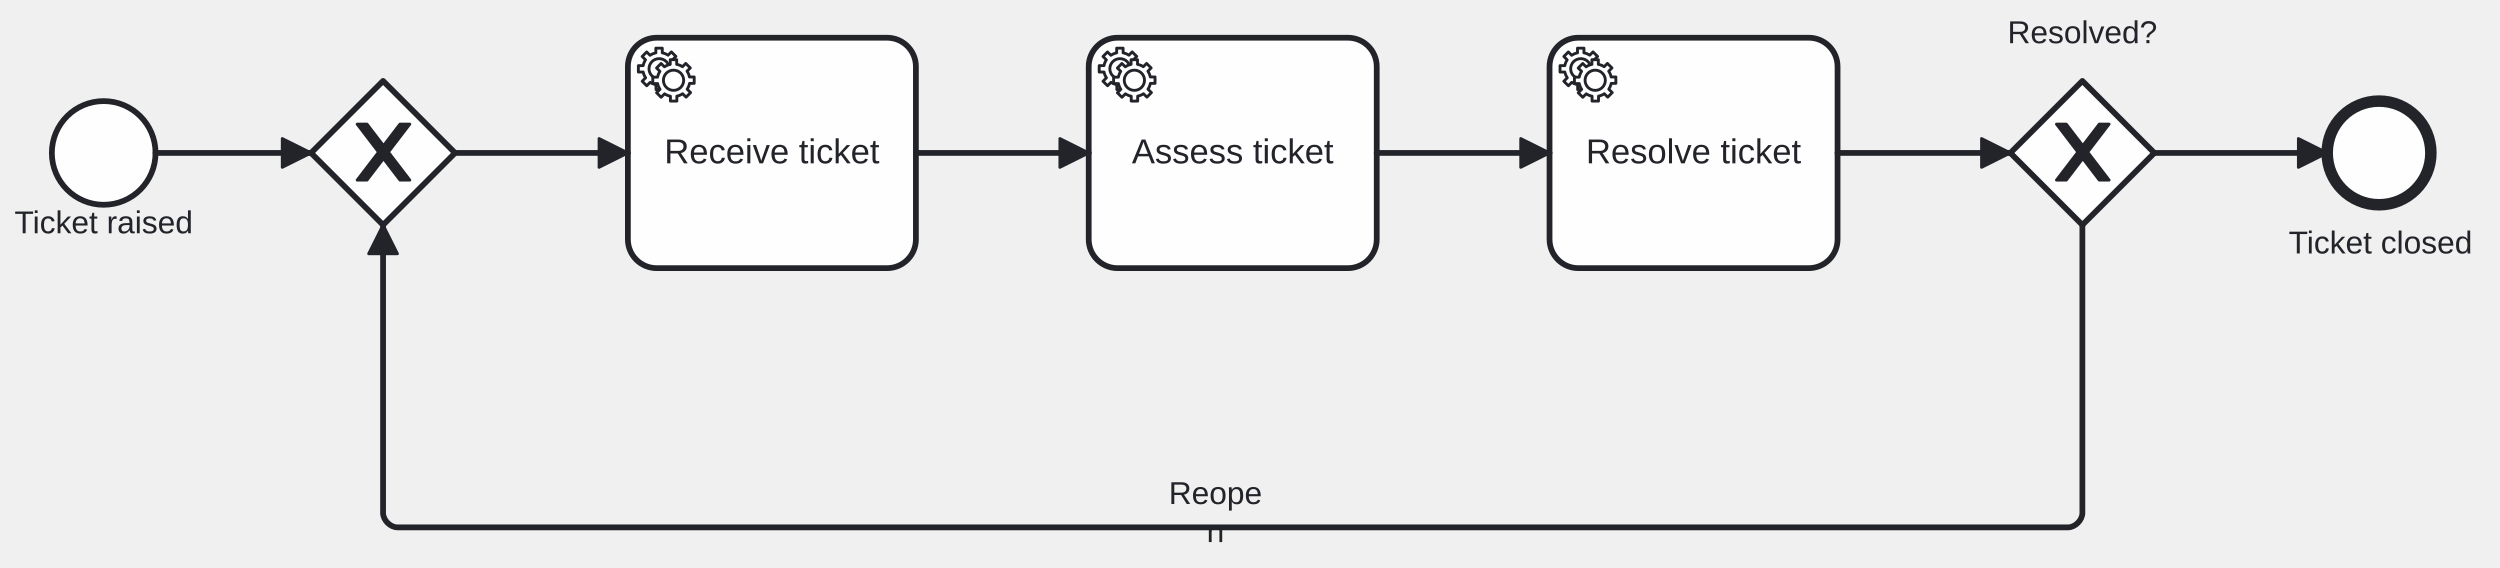
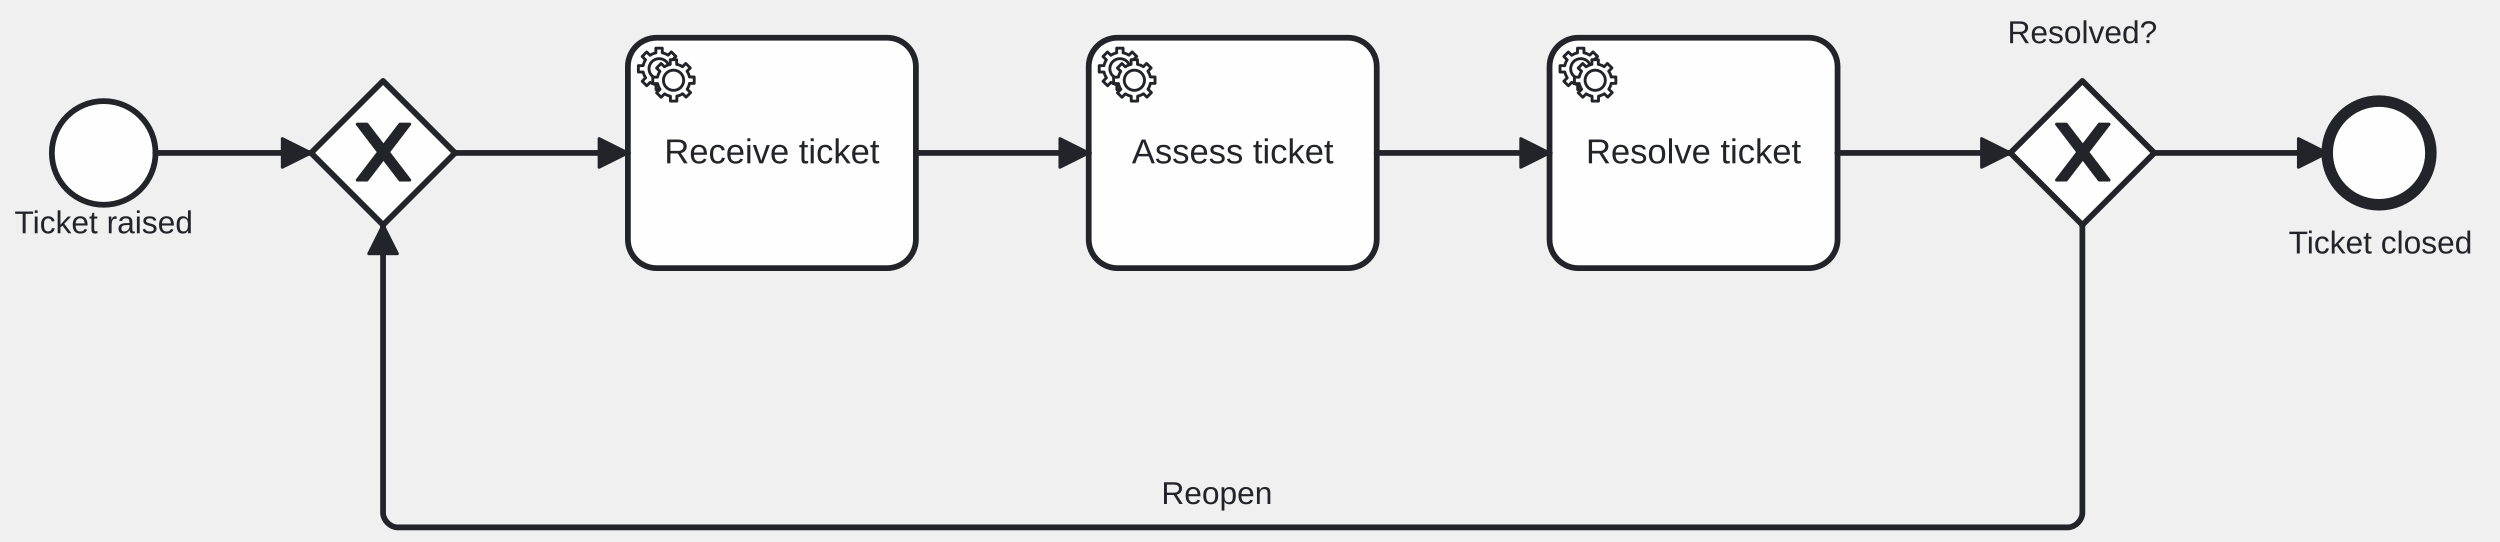
- <svg xmlns="http://www.w3.org/2000/svg" width="868" height="197.1" viewBox="142 66.9 868 197.1" version="1.1">
+ <svg xmlns="http://www.w3.org/2000/svg" width="868" height="188.1" viewBox="142 66.9 868 188.1" version="1.1">
  <g class="djs-group">
    <g class="djs-element djs-shape" data-element-id="startEvent_ticketRaised" style="display: block;" transform="matrix(1 0 0 1 160 102)">
      <g class="djs-visual">
        <circle cx="18" cy="18" r="18" style="stroke-linecap: round; stroke-linejoin: round; stroke: rgb(34, 36, 42); stroke-width: 2px; fill: white; fill-opacity: 0.95;" />
      </g>
      <rect class="djs-hit djs-hit-all" x="0" y="0" width="36" height="36" style="fill: none; stroke-opacity: 0; stroke: white; stroke-width: 15px;" />
    </g>
  </g>
  <g class="djs-group">
    <g class="djs-element djs-shape" data-element-id="startEvent_ticketRaised_label" style="display: block;" transform="matrix(1 0 0 1 147 138)">
      <g class="djs-visual">
        <text lineHeight="1.2" class="djs-label" style="font-family: Arial, sans-serif; font-size: 11px; font-weight: normal; fill: rgb(34, 36, 42);">
          <tspan x="0.028" y="9.9">Ticket raised</tspan>
        </text>
      </g>
      <rect class="djs-hit djs-hit-all" x="0" y="0" width="62" height="14" style="fill: none; stroke-opacity: 0; stroke: white; stroke-width: 15px;" />
    </g>
  </g>
  <g class="djs-group">
    <g class="djs-element djs-shape" data-element-id="gateway_intake" style="display: block;" transform="matrix(1 0 0 1 250 95)">
      <g class="djs-visual">
        <polygon points="25,0 50,25 25,50 0,25" style="stroke-linecap: round; stroke-linejoin: round; stroke: rgb(34, 36, 42); stroke-width: 2px; fill: white; fill-opacity: 0.95;" />
        <path d="m 16,15 7.429,9.714 -7.429,9.714 3.429,0 5.714,-7.464 5.714,7.464 3.429,0 -7.429,-9.714 7.429,-9.714 -3.429,0 -5.714,7.464 -5.714,-7.464 -3.429,0 z" style="fill: rgb(34, 36, 42); stroke-linecap: round; stroke-linejoin: round; stroke: rgb(34, 36, 42); stroke-width: 1px;" />
      </g>
      <rect class="djs-hit djs-hit-all" x="0" y="0" width="50" height="50" style="fill: none; stroke-opacity: 0; stroke: white; stroke-width: 15px;" />
    </g>
  </g>
  <g class="djs-group">
    <g class="djs-element djs-shape" data-element-id="serviceTask_receiveTicket" style="display: block;" transform="matrix(1 0 0 1 360 80)">
      <g class="djs-visual">
        <rect x="0" y="0" width="100" height="80" rx="10" ry="10" style="stroke-linecap: round; stroke-linejoin: round; stroke: rgb(34, 36, 42); stroke-width: 2px; fill: white; fill-opacity: 0.95;" />
        <text lineHeight="1.2" class="djs-label" style="font-family: Arial, sans-serif; font-size: 12px; font-weight: normal; fill: rgb(34, 36, 42);">
          <tspan x="12.652" y="43.6">Receive ticket</tspan>
        </text>
        <circle cx="5" cy="5" r="5" transform="translate(6, 6)" style="stroke-linecap: round; stroke-linejoin: round; stroke: none; stroke-width: 2px; fill: white;" />
        <path d="m 12,18 v -1.713 c 0.352,-0.07 0.704,-0.178 1.048,-0.321 0.344,-0.145 0.666,-0.321 0.966,-0.521 l 1.194,1.18 1.567,-1.577 -1.195,-1.18 c 0.403,-0.614 0.683,-1.299 0.825,-2.018 l 1.622,-0.01 v -2.22 l -1.637,0.01 c -0.073,-0.352 -0.178,-0.7 -0.324,-1.044 -0.145,-0.344 -0.321,-0.664 -0.523,-0.962 l 1.131,-1.136 -1.583,-1.563 -1.13,1.136 c -0.614,-0.401 -1.303,-0.681 -2.023,-0.822 l 0.009,-1.619 h -2.241 l 0.004,1.631 c -0.354,0.074 -0.705,0.18 -1.05,0.324 -0.344,0.144 -0.665,0.321 -0.964,0.52 l -1.17,-1.158 -1.567,1.579 1.168,1.157 c -0.403,0.613 -0.683,1.298 -0.825,2.017 l -1.659,0.003 v 2.222 l 1.672,-0.006 c 0.073,0.351 0.18,0.702 0.324,1.045 0.145,0.344 0.321,0.664 0.523,0.961 l -1.199,1.197 1.584,1.56 1.196,-1.193 c 0.614,0.403 1.303,0.682 2.023,0.823 l 7.19e-4,1.699 h 2.227 z m 0.221,-3.996 c -1.789,0.75 -3.858,-0.093 -4.61,-1.874 -0.752,-1.783 0.091,-3.846 1.88,-4.596 1.788,-0.749 3.857,0.093 4.609,1.874 0.752,1.782 -0.091,3.846 -1.88,4.596 z" style="fill: white; stroke-linecap: round; stroke-linejoin: round; stroke: rgb(34, 36, 42); stroke-width: 1px;" />
        <circle cx="5" cy="5" r="5" transform="translate(11, 10)" style="stroke-linecap: round; stroke-linejoin: round; stroke: none; stroke-width: 2px; fill: white;" />
        <path d="m 17,22 v -1.713 c 0.352,-0.07 0.704,-0.178 1.048,-0.321 0.344,-0.145 0.666,-0.321 0.966,-0.521 l 1.194,1.18 1.567,-1.577 -1.195,-1.18 c 0.403,-0.614 0.683,-1.299 0.825,-2.018 l 1.622,-0.01 v -2.22 l -1.637,0.01 c -0.073,-0.352 -0.178,-0.7 -0.324,-1.044 -0.145,-0.344 -0.321,-0.664 -0.523,-0.962 l 1.131,-1.136 -1.583,-1.563 -1.13,1.136 c -0.614,-0.401 -1.303,-0.681 -2.023,-0.822 l 0.009,-1.619 h -2.241 l 0.004,1.631 c -0.354,0.074 -0.705,0.18 -1.05,0.324 -0.344,0.144 -0.665,0.321 -0.964,0.52 l -1.17,-1.158 -1.567,1.579 1.168,1.157 c -0.403,0.613 -0.683,1.298 -0.825,2.017 l -1.659,0.003 v 2.222 l 1.672,-0.006 c 0.073,0.351 0.18,0.702 0.324,1.045 0.145,0.344 0.321,0.664 0.523,0.961 l -1.199,1.197 1.584,1.56 1.196,-1.193 c 0.614,0.403 1.303,0.682 2.023,0.823 l 7.19e-4,1.699 h 2.227 z m 0.221,-3.996 c -1.789,0.75 -3.858,-0.093 -4.61,-1.874 -0.752,-1.783 0.091,-3.846 1.88,-4.596 1.788,-0.749 3.857,0.093 4.609,1.874 0.752,1.782 -0.091,3.846 -1.88,4.596 z" style="fill: white; stroke-linecap: round; stroke-linejoin: round; stroke: rgb(34, 36, 42); stroke-width: 1px;" />
      </g>
      <rect class="djs-hit djs-hit-all" x="0" y="0" width="100" height="80" style="fill: none; stroke-opacity: 0; stroke: white; stroke-width: 15px;" />
    </g>
  </g>
  <g class="djs-group">
    <g class="djs-element djs-shape" data-element-id="serviceTask_assessTicket" style="display: block;" transform="matrix(1 0 0 1 520 80)">
      <g class="djs-visual">
        <rect x="0" y="0" width="100" height="80" rx="10" ry="10" style="stroke-linecap: round; stroke-linejoin: round; stroke: rgb(34, 36, 42); stroke-width: 2px; fill: white; fill-opacity: 0.95;" />
        <text lineHeight="1.2" class="djs-label" style="font-family: Arial, sans-serif; font-size: 12px; font-weight: normal; fill: rgb(34, 36, 42);">
          <tspan x="14.99" y="43.6">Assess ticket</tspan>
        </text>
        <circle cx="5" cy="5" r="5" transform="translate(6, 6)" style="stroke-linecap: round; stroke-linejoin: round; stroke: none; stroke-width: 2px; fill: white;" />
        <path d="m 12,18 v -1.713 c 0.352,-0.07 0.704,-0.178 1.048,-0.321 0.344,-0.145 0.666,-0.321 0.966,-0.521 l 1.194,1.18 1.567,-1.577 -1.195,-1.18 c 0.403,-0.614 0.683,-1.299 0.825,-2.018 l 1.622,-0.01 v -2.22 l -1.637,0.01 c -0.073,-0.352 -0.178,-0.7 -0.324,-1.044 -0.145,-0.344 -0.321,-0.664 -0.523,-0.962 l 1.131,-1.136 -1.583,-1.563 -1.13,1.136 c -0.614,-0.401 -1.303,-0.681 -2.023,-0.822 l 0.009,-1.619 h -2.241 l 0.004,1.631 c -0.354,0.074 -0.705,0.18 -1.05,0.324 -0.344,0.144 -0.665,0.321 -0.964,0.52 l -1.17,-1.158 -1.567,1.579 1.168,1.157 c -0.403,0.613 -0.683,1.298 -0.825,2.017 l -1.659,0.003 v 2.222 l 1.672,-0.006 c 0.073,0.351 0.18,0.702 0.324,1.045 0.145,0.344 0.321,0.664 0.523,0.961 l -1.199,1.197 1.584,1.56 1.196,-1.193 c 0.614,0.403 1.303,0.682 2.023,0.823 l 7.19e-4,1.699 h 2.227 z m 0.221,-3.996 c -1.789,0.75 -3.858,-0.093 -4.61,-1.874 -0.752,-1.783 0.091,-3.846 1.88,-4.596 1.788,-0.749 3.857,0.093 4.609,1.874 0.752,1.782 -0.091,3.846 -1.88,4.596 z" style="fill: white; stroke-linecap: round; stroke-linejoin: round; stroke: rgb(34, 36, 42); stroke-width: 1px;" />
        <circle cx="5" cy="5" r="5" transform="translate(11, 10)" style="stroke-linecap: round; stroke-linejoin: round; stroke: none; stroke-width: 2px; fill: white;" />
        <path d="m 17,22 v -1.713 c 0.352,-0.07 0.704,-0.178 1.048,-0.321 0.344,-0.145 0.666,-0.321 0.966,-0.521 l 1.194,1.18 1.567,-1.577 -1.195,-1.18 c 0.403,-0.614 0.683,-1.299 0.825,-2.018 l 1.622,-0.01 v -2.22 l -1.637,0.01 c -0.073,-0.352 -0.178,-0.7 -0.324,-1.044 -0.145,-0.344 -0.321,-0.664 -0.523,-0.962 l 1.131,-1.136 -1.583,-1.563 -1.13,1.136 c -0.614,-0.401 -1.303,-0.681 -2.023,-0.822 l 0.009,-1.619 h -2.241 l 0.004,1.631 c -0.354,0.074 -0.705,0.18 -1.05,0.324 -0.344,0.144 -0.665,0.321 -0.964,0.52 l -1.17,-1.158 -1.567,1.579 1.168,1.157 c -0.403,0.613 -0.683,1.298 -0.825,2.017 l -1.659,0.003 v 2.222 l 1.672,-0.006 c 0.073,0.351 0.18,0.702 0.324,1.045 0.145,0.344 0.321,0.664 0.523,0.961 l -1.199,1.197 1.584,1.56 1.196,-1.193 c 0.614,0.403 1.303,0.682 2.023,0.823 l 7.19e-4,1.699 h 2.227 z m 0.221,-3.996 c -1.789,0.75 -3.858,-0.093 -4.61,-1.874 -0.752,-1.783 0.091,-3.846 1.88,-4.596 1.788,-0.749 3.857,0.093 4.609,1.874 0.752,1.782 -0.091,3.846 -1.88,4.596 z" style="fill: white; stroke-linecap: round; stroke-linejoin: round; stroke: rgb(34, 36, 42); stroke-width: 1px;" />
      </g>
      <rect class="djs-hit djs-hit-all" x="0" y="0" width="100" height="80" style="fill: none; stroke-opacity: 0; stroke: white; stroke-width: 15px;" />
    </g>
  </g>
  <g class="djs-group">
    <g class="djs-element djs-shape" data-element-id="serviceTask_resolveTicket" style="display: block;" transform="matrix(1 0 0 1 680 80)">
      <g class="djs-visual">
        <rect x="0" y="0" width="100" height="80" rx="10" ry="10" style="stroke-linecap: round; stroke-linejoin: round; stroke: rgb(34, 36, 42); stroke-width: 2px; fill: white; fill-opacity: 0.95;" />
        <text lineHeight="1.2" class="djs-label" style="font-family: Arial, sans-serif; font-size: 12px; font-weight: normal; fill: rgb(34, 36, 42);">
          <tspan x="12.652" y="43.6">Resolve ticket</tspan>
        </text>
        <circle cx="5" cy="5" r="5" transform="translate(6, 6)" style="stroke-linecap: round; stroke-linejoin: round; stroke: none; stroke-width: 2px; fill: white;" />
        <path d="m 12,18 v -1.713 c 0.352,-0.07 0.704,-0.178 1.048,-0.321 0.344,-0.145 0.666,-0.321 0.966,-0.521 l 1.194,1.18 1.567,-1.577 -1.195,-1.18 c 0.403,-0.614 0.683,-1.299 0.825,-2.018 l 1.622,-0.01 v -2.22 l -1.637,0.01 c -0.073,-0.352 -0.178,-0.7 -0.324,-1.044 -0.145,-0.344 -0.321,-0.664 -0.523,-0.962 l 1.131,-1.136 -1.583,-1.563 -1.13,1.136 c -0.614,-0.401 -1.303,-0.681 -2.023,-0.822 l 0.009,-1.619 h -2.241 l 0.004,1.631 c -0.354,0.074 -0.705,0.18 -1.05,0.324 -0.344,0.144 -0.665,0.321 -0.964,0.52 l -1.17,-1.158 -1.567,1.579 1.168,1.157 c -0.403,0.613 -0.683,1.298 -0.825,2.017 l -1.659,0.003 v 2.222 l 1.672,-0.006 c 0.073,0.351 0.18,0.702 0.324,1.045 0.145,0.344 0.321,0.664 0.523,0.961 l -1.199,1.197 1.584,1.56 1.196,-1.193 c 0.614,0.403 1.303,0.682 2.023,0.823 l 7.19e-4,1.699 h 2.227 z m 0.221,-3.996 c -1.789,0.75 -3.858,-0.093 -4.61,-1.874 -0.752,-1.783 0.091,-3.846 1.88,-4.596 1.788,-0.749 3.857,0.093 4.609,1.874 0.752,1.782 -0.091,3.846 -1.88,4.596 z" style="fill: white; stroke-linecap: round; stroke-linejoin: round; stroke: rgb(34, 36, 42); stroke-width: 1px;" />
        <circle cx="5" cy="5" r="5" transform="translate(11, 10)" style="stroke-linecap: round; stroke-linejoin: round; stroke: none; stroke-width: 2px; fill: white;" />
        <path d="m 17,22 v -1.713 c 0.352,-0.07 0.704,-0.178 1.048,-0.321 0.344,-0.145 0.666,-0.321 0.966,-0.521 l 1.194,1.18 1.567,-1.577 -1.195,-1.18 c 0.403,-0.614 0.683,-1.299 0.825,-2.018 l 1.622,-0.01 v -2.22 l -1.637,0.01 c -0.073,-0.352 -0.178,-0.7 -0.324,-1.044 -0.145,-0.344 -0.321,-0.664 -0.523,-0.962 l 1.131,-1.136 -1.583,-1.563 -1.13,1.136 c -0.614,-0.401 -1.303,-0.681 -2.023,-0.822 l 0.009,-1.619 h -2.241 l 0.004,1.631 c -0.354,0.074 -0.705,0.18 -1.05,0.324 -0.344,0.144 -0.665,0.321 -0.964,0.52 l -1.17,-1.158 -1.567,1.579 1.168,1.157 c -0.403,0.613 -0.683,1.298 -0.825,2.017 l -1.659,0.003 v 2.222 l 1.672,-0.006 c 0.073,0.351 0.18,0.702 0.324,1.045 0.145,0.344 0.321,0.664 0.523,0.961 l -1.199,1.197 1.584,1.56 1.196,-1.193 c 0.614,0.403 1.303,0.682 2.023,0.823 l 7.19e-4,1.699 h 2.227 z m 0.221,-3.996 c -1.789,0.75 -3.858,-0.093 -4.61,-1.874 -0.752,-1.783 0.091,-3.846 1.88,-4.596 1.788,-0.749 3.857,0.093 4.609,1.874 0.752,1.782 -0.091,3.846 -1.88,4.596 z" style="fill: white; stroke-linecap: round; stroke-linejoin: round; stroke: rgb(34, 36, 42); stroke-width: 1px;" />
      </g>
      <rect class="djs-hit djs-hit-all" x="0" y="0" width="100" height="80" style="fill: none; stroke-opacity: 0; stroke: white; stroke-width: 15px;" />
    </g>
  </g>
  <g class="djs-group">
    <g class="djs-element djs-shape" data-element-id="gateway_resolved" style="display: block;" transform="matrix(1 0 0 1 840 95)">
      <g class="djs-visual">
        <polygon points="25,0 50,25 25,50 0,25" style="stroke-linecap: round; stroke-linejoin: round; stroke: rgb(34, 36, 42); stroke-width: 2px; fill: white; fill-opacity: 0.95;" />
        <path d="m 16,15 7.429,9.714 -7.429,9.714 3.429,0 5.714,-7.464 5.714,7.464 3.429,0 -7.429,-9.714 7.429,-9.714 -3.429,0 -5.714,7.464 -5.714,-7.464 -3.429,0 z" style="fill: rgb(34, 36, 42); stroke-linecap: round; stroke-linejoin: round; stroke: rgb(34, 36, 42); stroke-width: 1px;" />
      </g>
      <rect class="djs-hit djs-hit-all" x="0" y="0" width="50" height="50" style="fill: none; stroke-opacity: 0; stroke: white; stroke-width: 15px;" />
    </g>
  </g>
  <g class="djs-group">
    <g class="djs-element djs-shape" data-element-id="gateway_resolved_label" style="display: block;" transform="matrix(1 0 0 1 835 72)">
      <g class="djs-visual">
        <text lineHeight="1.2" class="djs-label" style="font-family: Arial, sans-serif; font-size: 11px; font-weight: normal; fill: rgb(34, 36, 42);">
          <tspan x="4.012" y="9.9">Resolved?</tspan>
        </text>
      </g>
      <rect class="djs-hit djs-hit-all" x="0" y="0" width="60" height="14" style="fill: none; stroke-opacity: 0; stroke: white; stroke-width: 15px;" />
    </g>
  </g>
  <g class="djs-group">
    <g class="djs-element djs-shape" data-element-id="endEvent_ticketClosed" style="display: block;" transform="matrix(1 0 0 1 950 102)">
      <g class="djs-visual">
        <circle cx="18" cy="18" r="18" style="stroke-linecap: round; stroke-linejoin: round; stroke: rgb(34, 36, 42); stroke-width: 4px; fill: white; fill-opacity: 0.95;" />
      </g>
      <rect class="djs-hit djs-hit-all" x="0" y="0" width="36" height="36" style="fill: none; stroke-opacity: 0; stroke: white; stroke-width: 15px;" />
    </g>
  </g>
  <g class="djs-group">
    <g class="djs-element djs-shape" data-element-id="endEvent_ticketClosed_label" style="display: block;" transform="matrix(1 0 0 1 932 145)">
      <g class="djs-visual">
        <text lineHeight="1.2" class="djs-label" style="font-family: Arial, sans-serif; font-size: 11px; font-weight: normal; fill: rgb(34, 36, 42);">
          <tspan x="4.609" y="9.9">Ticket closed</tspan>
        </text>
      </g>
      <rect class="djs-hit djs-hit-all" x="0" y="0" width="73" height="14" style="fill: none; stroke-opacity: 0; stroke: white; stroke-width: 15px;" />
    </g>
  </g>
  <g class="djs-group">
    <g class="djs-element djs-connection" data-element-id="flow_ticketRaised" style="display: block;">
      <g class="djs-visual">
        <defs>
-           <marker id="marker-4rck5gpk0vos7862k2l6gdba4" viewBox="0 0 20 20" refX="11" refY="10" markerWidth="10" markerHeight="10" orient="auto">
-             <path d="M 1 5 L 11 10 L 1 15 Z" style="stroke-linecap: round; stroke-linejoin: round; stroke: rgb(34, 36, 42); stroke-width: 1px; fill: rgb(34, 36, 42);" />
-           </marker>
-         </defs>
-         <path data-corner-radius="5" style="fill: none; stroke-linecap: round; stroke-linejoin: round; stroke: rgb(34, 36, 42); stroke-width: 2px; marker-end: url('#marker-4rck5gpk0vos7862k2l6gdba4');" d="M196,120L250,120" />
+           <marker id="marker-24dga3frtgyqzgtkp1h85mf6q" viewBox="0 0 20 20" refX="11" refY="10" markerWidth="10" markerHeight="10" orient="auto">
+             <path d="M 1 5 L 11 10 L 1 15 Z" style="stroke-linecap: round; stroke-linejoin: round; stroke: rgb(34, 36, 42); stroke-width: 1px; fill: rgb(34, 36, 42);" />
+           </marker>
+         </defs>
+         <path data-corner-radius="5" style="fill: none; stroke-linecap: round; stroke-linejoin: round; stroke: rgb(34, 36, 42); stroke-width: 2px; marker-end: url('#marker-24dga3frtgyqzgtkp1h85mf6q');" d="M196,120L250,120" />
      </g>
      <path d="M196,120L250,120" class="djs-hit djs-hit-stroke" style="fill: none; stroke-opacity: 0; stroke: white; stroke-width: 15px;" />
    </g>
  </g>
  <g class="djs-group">
    <g class="djs-element djs-connection" data-element-id="flow_intakeToReceive" style="display: block;">
      <g class="djs-visual">
        <defs>
-           <marker id="marker-cdowtypawpi7uvykfrih7oohw" viewBox="0 0 20 20" refX="11" refY="10" markerWidth="10" markerHeight="10" orient="auto">
-             <path d="M 1 5 L 11 10 L 1 15 Z" style="stroke-linecap: round; stroke-linejoin: round; stroke: rgb(34, 36, 42); stroke-width: 1px; fill: rgb(34, 36, 42);" />
-           </marker>
-         </defs>
-         <path data-corner-radius="5" style="fill: none; stroke-linecap: round; stroke-linejoin: round; stroke: rgb(34, 36, 42); stroke-width: 2px; marker-end: url('#marker-cdowtypawpi7uvykfrih7oohw');" d="M300,120L360,120" />
+           <marker id="marker-5thzihykp693tlm8028h1yo6p" viewBox="0 0 20 20" refX="11" refY="10" markerWidth="10" markerHeight="10" orient="auto">
+             <path d="M 1 5 L 11 10 L 1 15 Z" style="stroke-linecap: round; stroke-linejoin: round; stroke: rgb(34, 36, 42); stroke-width: 1px; fill: rgb(34, 36, 42);" />
+           </marker>
+         </defs>
+         <path data-corner-radius="5" style="fill: none; stroke-linecap: round; stroke-linejoin: round; stroke: rgb(34, 36, 42); stroke-width: 2px; marker-end: url('#marker-5thzihykp693tlm8028h1yo6p');" d="M300,120L360,120" />
      </g>
      <path d="M300,120L360,120" class="djs-hit djs-hit-stroke" style="fill: none; stroke-opacity: 0; stroke: white; stroke-width: 15px;" />
    </g>
  </g>
  <g class="djs-group">
    <g class="djs-element djs-connection" data-element-id="flow_receiveToAssess" style="display: block;">
      <g class="djs-visual">
        <defs>
-           <marker id="marker-4sd521tvj0xi41kq1o7hbtq1x" viewBox="0 0 20 20" refX="11" refY="10" markerWidth="10" markerHeight="10" orient="auto">
-             <path d="M 1 5 L 11 10 L 1 15 Z" style="stroke-linecap: round; stroke-linejoin: round; stroke: rgb(34, 36, 42); stroke-width: 1px; fill: rgb(34, 36, 42);" />
-           </marker>
-         </defs>
-         <path data-corner-radius="5" style="fill: none; stroke-linecap: round; stroke-linejoin: round; stroke: rgb(34, 36, 42); stroke-width: 2px; marker-end: url('#marker-4sd521tvj0xi41kq1o7hbtq1x');" d="M460,120L520,120" />
+           <marker id="marker-0sw2y2tyrv6f2i54as6n1qey9" viewBox="0 0 20 20" refX="11" refY="10" markerWidth="10" markerHeight="10" orient="auto">
+             <path d="M 1 5 L 11 10 L 1 15 Z" style="stroke-linecap: round; stroke-linejoin: round; stroke: rgb(34, 36, 42); stroke-width: 1px; fill: rgb(34, 36, 42);" />
+           </marker>
+         </defs>
+         <path data-corner-radius="5" style="fill: none; stroke-linecap: round; stroke-linejoin: round; stroke: rgb(34, 36, 42); stroke-width: 2px; marker-end: url('#marker-0sw2y2tyrv6f2i54as6n1qey9');" d="M460,120L520,120" />
      </g>
      <path d="M460,120L520,120" class="djs-hit djs-hit-stroke" style="fill: none; stroke-opacity: 0; stroke: white; stroke-width: 15px;" />
    </g>
  </g>
  <g class="djs-group">
    <g class="djs-element djs-connection" data-element-id="flow_assessToResolve" style="display: block;">
      <g class="djs-visual">
        <defs>
-           <marker id="marker-6mxb342pe9rc4st8r8t4sd89m" viewBox="0 0 20 20" refX="11" refY="10" markerWidth="10" markerHeight="10" orient="auto">
-             <path d="M 1 5 L 11 10 L 1 15 Z" style="stroke-linecap: round; stroke-linejoin: round; stroke: rgb(34, 36, 42); stroke-width: 1px; fill: rgb(34, 36, 42);" />
-           </marker>
-         </defs>
-         <path data-corner-radius="5" style="fill: none; stroke-linecap: round; stroke-linejoin: round; stroke: rgb(34, 36, 42); stroke-width: 2px; marker-end: url('#marker-6mxb342pe9rc4st8r8t4sd89m');" d="M620,120L680,120" />
+           <marker id="marker-2utf1ol158cnj5p938hbmgh7r" viewBox="0 0 20 20" refX="11" refY="10" markerWidth="10" markerHeight="10" orient="auto">
+             <path d="M 1 5 L 11 10 L 1 15 Z" style="stroke-linecap: round; stroke-linejoin: round; stroke: rgb(34, 36, 42); stroke-width: 1px; fill: rgb(34, 36, 42);" />
+           </marker>
+         </defs>
+         <path data-corner-radius="5" style="fill: none; stroke-linecap: round; stroke-linejoin: round; stroke: rgb(34, 36, 42); stroke-width: 2px; marker-end: url('#marker-2utf1ol158cnj5p938hbmgh7r');" d="M620,120L680,120" />
      </g>
      <path d="M620,120L680,120" class="djs-hit djs-hit-stroke" style="fill: none; stroke-opacity: 0; stroke: white; stroke-width: 15px;" />
    </g>
  </g>
  <g class="djs-group">
    <g class="djs-element djs-connection" data-element-id="flow_resolveToGateway" style="display: block;">
      <g class="djs-visual">
        <defs>
-           <marker id="marker-82p728scz7pxehry86sznfg1a" viewBox="0 0 20 20" refX="11" refY="10" markerWidth="10" markerHeight="10" orient="auto">
-             <path d="M 1 5 L 11 10 L 1 15 Z" style="stroke-linecap: round; stroke-linejoin: round; stroke: rgb(34, 36, 42); stroke-width: 1px; fill: rgb(34, 36, 42);" />
-           </marker>
-         </defs>
-         <path data-corner-radius="5" style="fill: none; stroke-linecap: round; stroke-linejoin: round; stroke: rgb(34, 36, 42); stroke-width: 2px; marker-end: url('#marker-82p728scz7pxehry86sznfg1a');" d="M780,120L840,120" />
+           <marker id="marker-1p0axptfhn3vvuuotxih3i7dk" viewBox="0 0 20 20" refX="11" refY="10" markerWidth="10" markerHeight="10" orient="auto">
+             <path d="M 1 5 L 11 10 L 1 15 Z" style="stroke-linecap: round; stroke-linejoin: round; stroke: rgb(34, 36, 42); stroke-width: 1px; fill: rgb(34, 36, 42);" />
+           </marker>
+         </defs>
+         <path data-corner-radius="5" style="fill: none; stroke-linecap: round; stroke-linejoin: round; stroke: rgb(34, 36, 42); stroke-width: 2px; marker-end: url('#marker-1p0axptfhn3vvuuotxih3i7dk');" d="M780,120L840,120" />
      </g>
      <path d="M780,120L840,120" class="djs-hit djs-hit-stroke" style="fill: none; stroke-opacity: 0; stroke: white; stroke-width: 15px;" />
    </g>
  </g>
  <g class="djs-group">
    <g class="djs-element djs-connection" data-element-id="flow_ticketClosed" style="display: block;">
      <g class="djs-visual">
        <defs>
-           <marker id="marker-bwi70e3ose8osx8wqyg6jj3ey" viewBox="0 0 20 20" refX="11" refY="10" markerWidth="10" markerHeight="10" orient="auto">
-             <path d="M 1 5 L 11 10 L 1 15 Z" style="stroke-linecap: round; stroke-linejoin: round; stroke: rgb(34, 36, 42); stroke-width: 1px; fill: rgb(34, 36, 42);" />
-           </marker>
-         </defs>
-         <path data-corner-radius="5" style="fill: none; stroke-linecap: round; stroke-linejoin: round; stroke: rgb(34, 36, 42); stroke-width: 2px; marker-end: url('#marker-bwi70e3ose8osx8wqyg6jj3ey');" d="M890,120L950,120" />
+           <marker id="marker-27675isaa1whdizxoif0vyx7k" viewBox="0 0 20 20" refX="11" refY="10" markerWidth="10" markerHeight="10" orient="auto">
+             <path d="M 1 5 L 11 10 L 1 15 Z" style="stroke-linecap: round; stroke-linejoin: round; stroke: rgb(34, 36, 42); stroke-width: 1px; fill: rgb(34, 36, 42);" />
+           </marker>
+         </defs>
+         <path data-corner-radius="5" style="fill: none; stroke-linecap: round; stroke-linejoin: round; stroke: rgb(34, 36, 42); stroke-width: 2px; marker-end: url('#marker-27675isaa1whdizxoif0vyx7k');" d="M890,120L950,120" />
      </g>
      <path d="M890,120L950,120" class="djs-hit djs-hit-stroke" style="fill: none; stroke-opacity: 0; stroke: white; stroke-width: 15px;" />
    </g>
  </g>
  <g class="djs-group">
    <g class="djs-element djs-connection" data-element-id="flow_reopen" style="display: block;">
      <g class="djs-visual">
        <defs>
-           <marker id="marker-e9dzsat0g05djs146uf84x9ik" viewBox="0 0 20 20" refX="11" refY="10" markerWidth="10" markerHeight="10" orient="auto">
-             <path d="M 1 5 L 11 10 L 1 15 Z" style="stroke-linecap: round; stroke-linejoin: round; stroke: rgb(34, 36, 42); stroke-width: 1px; fill: rgb(34, 36, 42);" />
-           </marker>
-         </defs>
-         <path data-corner-radius="5" style="fill: none; stroke-linecap: round; stroke-linejoin: round; stroke: rgb(34, 36, 42); stroke-width: 2px; marker-end: url('#marker-e9dzsat0g05djs146uf84x9ik');" d="M865,145L865,245C865,247.5,862.5,250,860,250L280,250C277.5,250,275,247.5,275,245L275,145" />
+           <marker id="marker-7m3hi64qulrhine71ez20d0xd" viewBox="0 0 20 20" refX="11" refY="10" markerWidth="10" markerHeight="10" orient="auto">
+             <path d="M 1 5 L 11 10 L 1 15 Z" style="stroke-linecap: round; stroke-linejoin: round; stroke: rgb(34, 36, 42); stroke-width: 1px; fill: rgb(34, 36, 42);" />
+           </marker>
+         </defs>
+         <path data-corner-radius="5" style="fill: none; stroke-linecap: round; stroke-linejoin: round; stroke: rgb(34, 36, 42); stroke-width: 2px; marker-end: url('#marker-7m3hi64qulrhine71ez20d0xd');" d="M865,145L865,245C865,247.5,862.5,250,860,250L280,250C277.5,250,275,247.5,275,245L275,145" />
      </g>
      <path d="M865,145L865,250L275,250L275,145" class="djs-hit djs-hit-stroke" style="fill: none; stroke-opacity: 0; stroke: white; stroke-width: 15px;" />
    </g>
  </g>
  <g class="djs-group">
    <g class="djs-element djs-shape" data-element-id="flow_reopen_label" style="display: block;" transform="matrix(1 0 0 1 545 232)">
      <g class="djs-visual">
        <text lineHeight="1.2" class="djs-label" style="font-family: Arial, sans-serif; font-size: 11px; font-weight: normal; fill: rgb(34, 36, 42);">
-           <tspan x="2.793" y="9.9">Reope</tspan>
-           <tspan x="15.941" y="23.1">n</tspan>
-         </text>
-       </g>
-       <rect class="djs-hit djs-hit-all" x="0" y="0" width="38" height="27" style="fill: none; stroke-opacity: 0; stroke: white; stroke-width: 15px;" />
+           <tspan x="0.234" y="9.9">Reopen</tspan>
+         </text>
+       </g>
+       <rect class="djs-hit djs-hit-all" x="0" y="0" width="39" height="14" style="fill: none; stroke-opacity: 0; stroke: white; stroke-width: 15px;" />
    </g>
  </g>
</svg>
